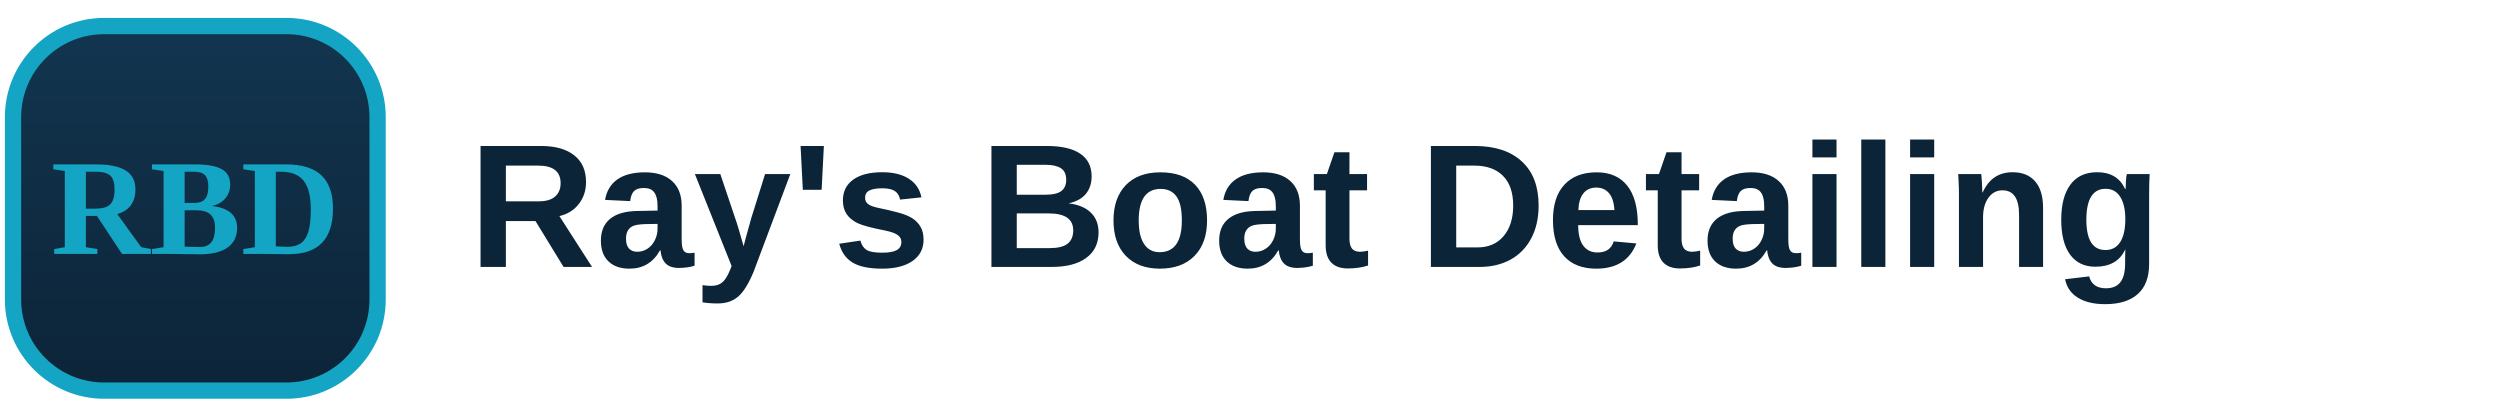
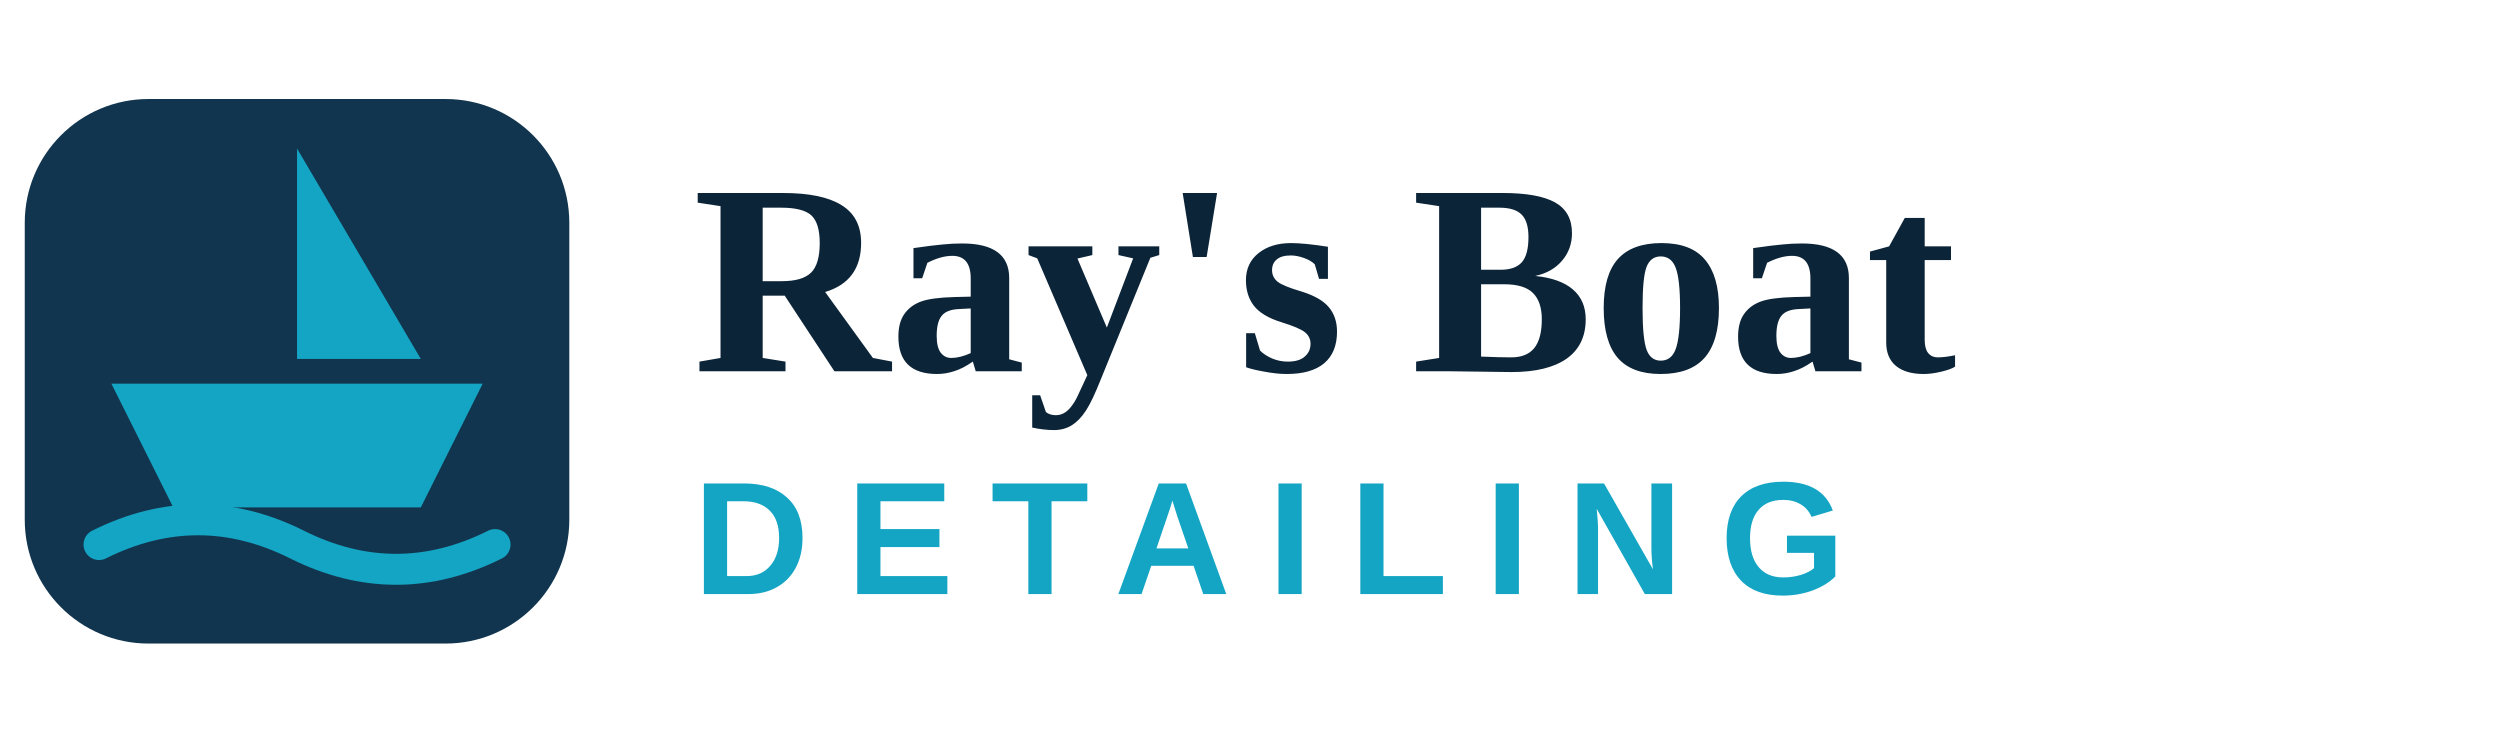
- <svg xmlns="http://www.w3.org/2000/svg" viewBox="0 0 384 64" width="384" height="64" role="img" aria-label="Ray's Boat Detailing">
-   <defs>
-     <linearGradient id="g" x1="0" y1="0" x2="0" y2="1">
-       <stop offset="0" stop-color="#12354F" />
-       <stop offset="1" stop-color="#0C2438" />
-     </linearGradient>
-   </defs>
-   <rect x="2" y="4" width="56" height="56" rx="14" fill="url(#g)" />
-   <rect x="2" y="4" width="56" height="56" rx="14" fill="none" stroke="#14A5C4" stroke-width="2.5" />
-   <text x="30.0" y="39" text-anchor="middle" font-family="Georgia, 'Times New Roman', serif" font-weight="700" font-size="21" fill="#14A5C4">RBD</text>
-   <text x="72" y="41" font-family="'Segoe UI', system-ui, Arial, sans-serif" font-weight="800" font-size="27" fill="#0C2438">Ray's Boat Detailing</text>
+ <svg xmlns="http://www.w3.org/2000/svg" width="202" height="60" viewBox="0 0 202 60" role="img" aria-label="Ray's Boat Detailing">
+   <rect x="2" y="8" width="44" height="44" rx="10" fill="#12354F" />
+   <path d="M9 31 h30 l-5 10 h-20 Z" fill="#14A5C4" />
+   <path d="M24 12 L24 29 L34 29 Z" fill="#14A5C4" />
+   <path d="M8 44 q8 -4 16 0 t16 0" stroke="#14A5C4" stroke-width="2.5" fill="none" stroke-linecap="round" />
+   <text x="56" y="30" font-family="Georgia, 'Times New Roman', serif" font-size="22" font-weight="700" fill="#0C2438">Ray's Boat</text>
+   <text x="56" y="48" font-family="'Segoe UI', Arial, sans-serif" font-size="13" font-weight="700" letter-spacing="3" fill="#14A5C4">DETAILING</text>
</svg>
